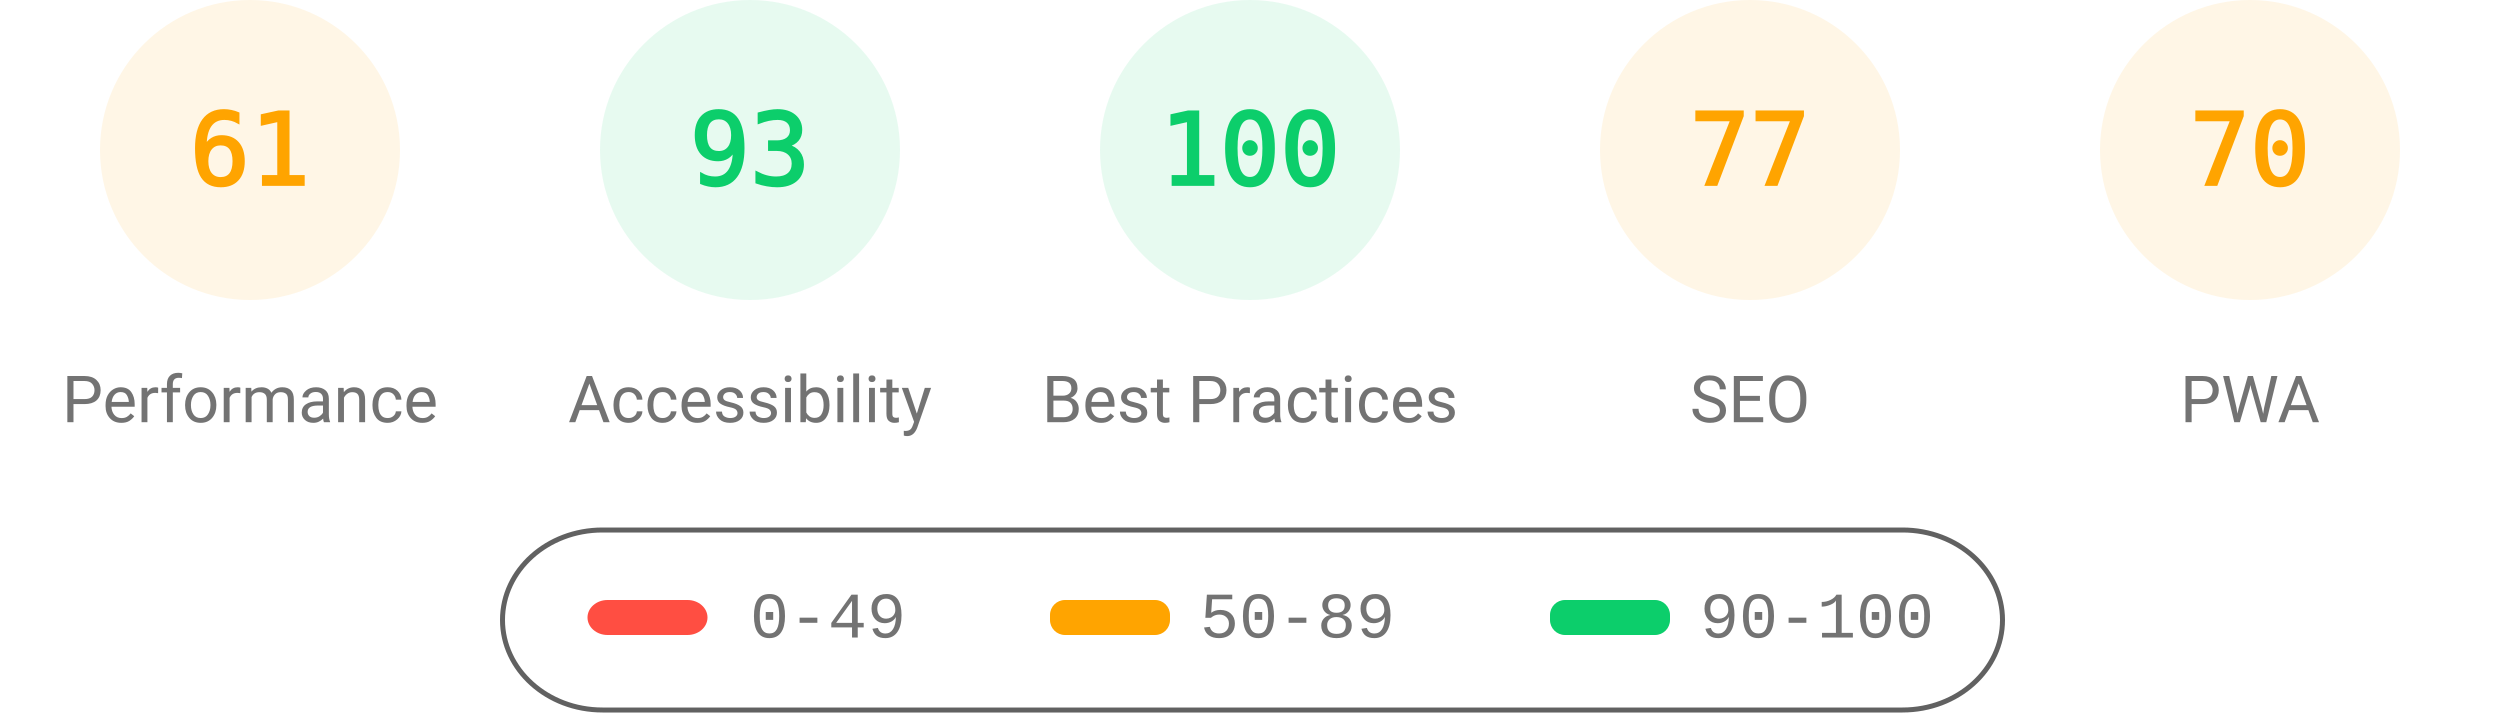
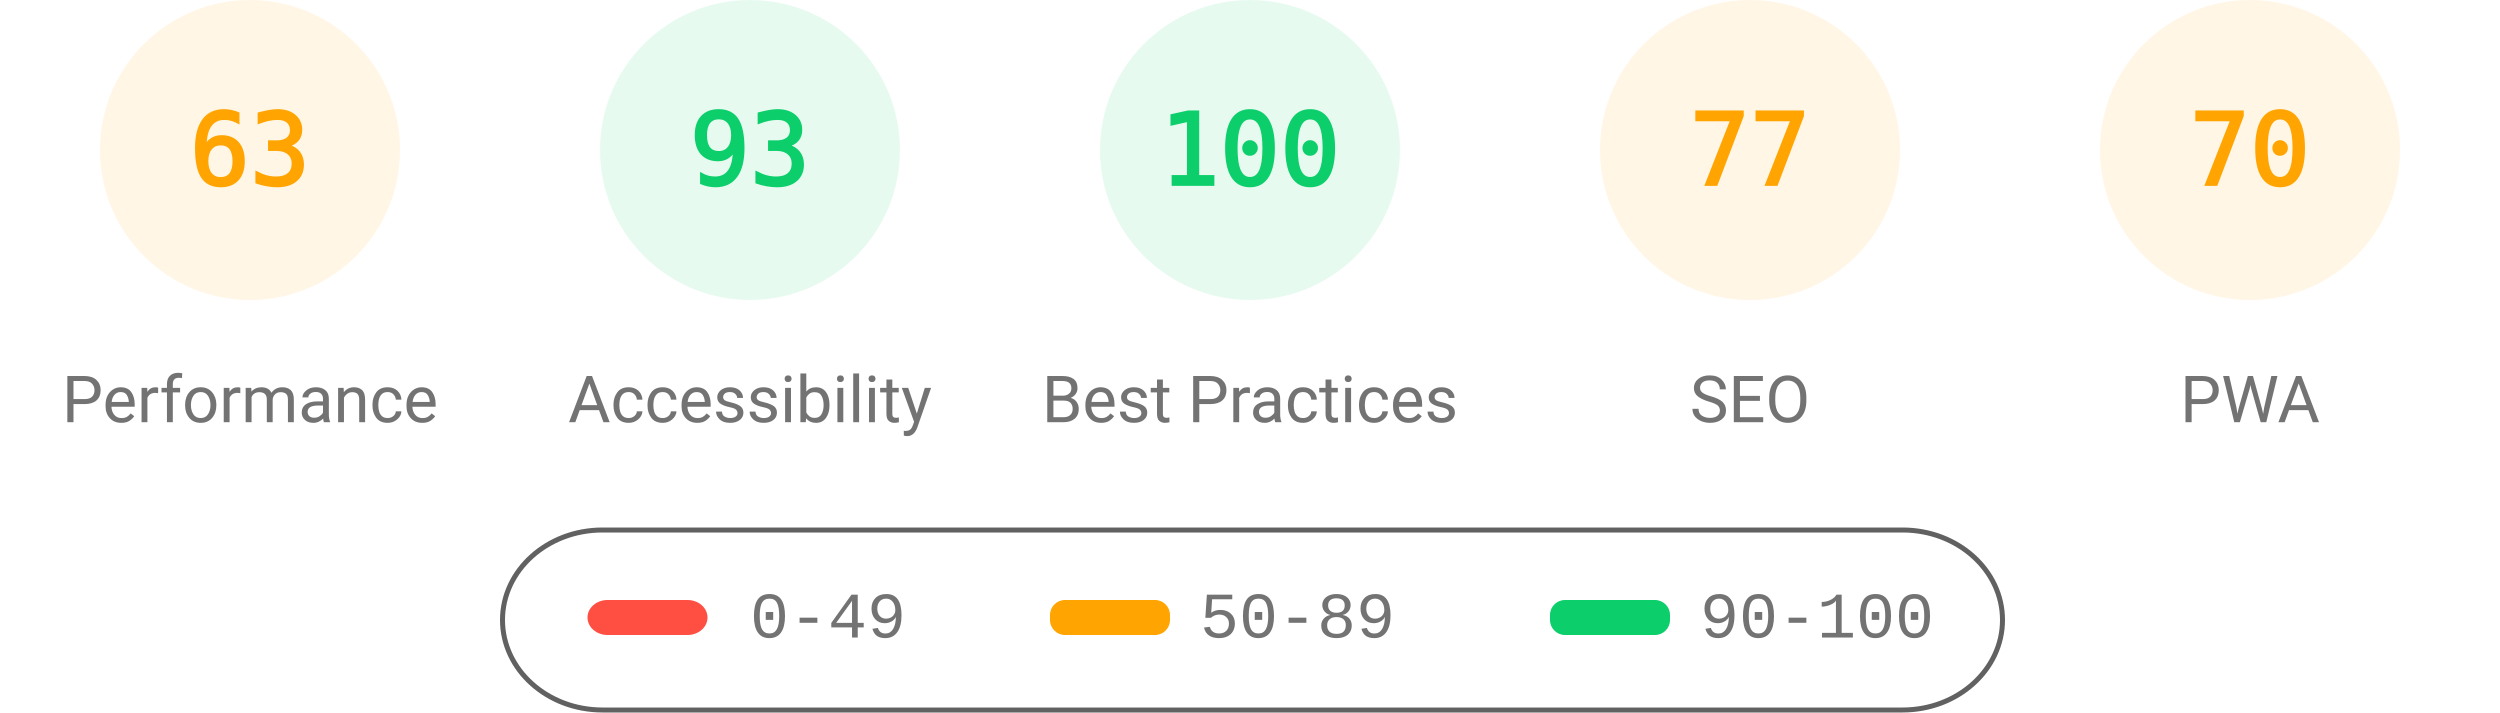
<svg xmlns="http://www.w3.org/2000/svg" fill="none" width="1000" height="285">
  <style>.gauge-base{opacity:.1}.gauge-arc{fill:none;animation-delay:250ms;stroke-linecap:round;transform:rotate(-90deg);transform-origin:100px 60px;animation:load-gauge 1s ease forwards}.guage-text{font-size:40px;font-family:monospace;text-align:center}.guage-red{color:#ff4e42;fill:#ff4e42;stroke:#ff4e42}.guage-orange{color:#ffa400;fill:#ffa400;stroke:#ffa400}.guage-green{color:#0cce6b;fill:#0cce6b;stroke:#0cce6b}.guage-undefined{color:#5c5c5c;fill:#5c5c5c;stroke:#5c5c5c}.guage-title{color:#737373;fill:#737373;stroke:none;font-size:26px;line-height:26px;font-family:Roboto,Halvetica,Arial,sans-serif}@keyframes load-gauge{from{stroke-dasharray:0 352.858}}</style>
  <svg class="guage-div guage-perf guage-orange" viewBox="0 0 200 200" width="200" height="200">
    <circle class="gauge-base" r="56" cx="100" cy="60" stroke-width="8" />
-     <circle class="gauge-arc guage-arc-1" r="56" cx="100" cy="60" stroke-width="8" style="stroke-dasharray:214.633,351.858" />
-     <text class="guage-text" x="100" y="60" alignment-baseline="central" dominant-baseline="central" text-anchor="middle">61</text>
+     <circle class="gauge-arc guage-arc-1" r="56" cx="100" cy="60" stroke-width="8" style="stroke-dasharray:221.671,351.858" />
+     <text class="guage-text" x="100" y="60" alignment-baseline="central" dominant-baseline="central" text-anchor="middle">63</text>
    <text class="guage-title" x="100" y="160" alignment-baseline="central" dominant-baseline="central" text-anchor="middle">Performance</text>
  </svg>
  <svg class="guage-div guage-acc guage-green" viewBox="0 0 200 200" width="200" height="200" x="200">
    <circle class="gauge-base" r="56" cx="100" cy="60" stroke-width="8" />
    <circle class="gauge-arc guage-arc-2" r="56" cx="100" cy="60" stroke-width="8" style="stroke-dasharray:327.228,351.858" />
    <text class="guage-text" x="100" y="60" alignment-baseline="central" dominant-baseline="central" text-anchor="middle">93</text>
    <text class="guage-title" x="100" y="160" alignment-baseline="central" dominant-baseline="central" text-anchor="middle">Accessibility</text>
  </svg>
  <svg class="guage-div guage-best guage-green" viewBox="0 0 200 200" width="200" height="200" x="400">
    <circle class="gauge-base" r="56" cx="100" cy="60" stroke-width="8" />
    <circle class="gauge-arc guage-arc-3" r="56" cx="100" cy="60" stroke-width="8" style="stroke-dasharray:351.858,351.858" />
    <text class="guage-text" x="100" y="60" alignment-baseline="central" dominant-baseline="central" text-anchor="middle">100</text>
    <text class="guage-title" x="100" y="160" alignment-baseline="central" dominant-baseline="central" text-anchor="middle">Best Practices</text>
  </svg>
  <svg class="guage-div guage-seo guage-orange" viewBox="0 0 200 200" width="200" height="200" x="600">
    <circle class="gauge-base" r="56" cx="100" cy="60" stroke-width="8" />
    <circle class="gauge-arc guage-arc-4" r="56" cx="100" cy="60" stroke-width="8" style="stroke-dasharray:270.931,351.858" />
    <text class="guage-text" x="100" y="60" alignment-baseline="central" dominant-baseline="central" text-anchor="middle">77</text>
    <text class="guage-title" x="100" y="160" alignment-baseline="central" dominant-baseline="central" text-anchor="middle">SEO</text>
  </svg>
  <svg class="guage-div guage-pwa guage-orange" viewBox="0 0 200 200" width="200" height="200" x="800">
    <circle class="gauge-base" r="56" cx="100" cy="60" stroke-width="8" />
    <circle class="gauge-arc guage-arc-4" r="56" cx="100" cy="60" stroke-width="8" style="stroke-dasharray:246.301,351.858" />
    <text class="guage-text" x="100" y="60" alignment-baseline="central" dominant-baseline="central" text-anchor="middle">70</text>
    <text class="guage-title" x="100" y="160" alignment-baseline="central" dominant-baseline="central" text-anchor="middle">PWA</text>
  </svg>
  <svg width="604" height="76" x="200" y="210">
    <path fill="none" id="canvas_background" d="M-1-1h604v80H-1z" />
    <rect fill-opacity="0" stroke="#616161" stroke-width="2" rx="40" id="svg_2" height="72" width="600" y="2" x="1" fill="#000" />
    <rect stroke="#000" rx="8" id="svg_3" height="14" width="48" y="30" x="35" stroke-opacity="null" stroke-width="0" fill="#ff4e42" />
    <rect stroke="#000" rx="6" id="svg_4" height="14" width="48" y="30" x="220" stroke-opacity="null" stroke-width="0" fill="#ffa400" />
    <rect stroke="#000" rx="6" id="svg_5" height="14" width="48" y="30" x="420" stroke-opacity="null" stroke-width="0" fill="#0cce6b" />
    <text xml:space="preserve" text-anchor="start" font-family="'Courier New', Courier, monospace" font-size="26" id="svg_6" y="45" x="100" stroke-opacity="null" stroke-width="0" stroke="#000" fill="#737373">0-49</text>
    <text xml:space="preserve" text-anchor="start" font-family="'Courier New', Courier, monospace" font-size="26" id="svg_7" y="45" x="280" stroke-opacity="null" stroke-width="0" stroke="#000" fill="#737373">50-89</text>
    <text xml:space="preserve" text-anchor="start" font-family="'Courier New', Courier, monospace" font-size="26" id="svg_8" y="45" x="480" stroke-opacity="null" stroke-width="0" stroke="#000" fill="#737373">90-100</text>
  </svg>
</svg>
